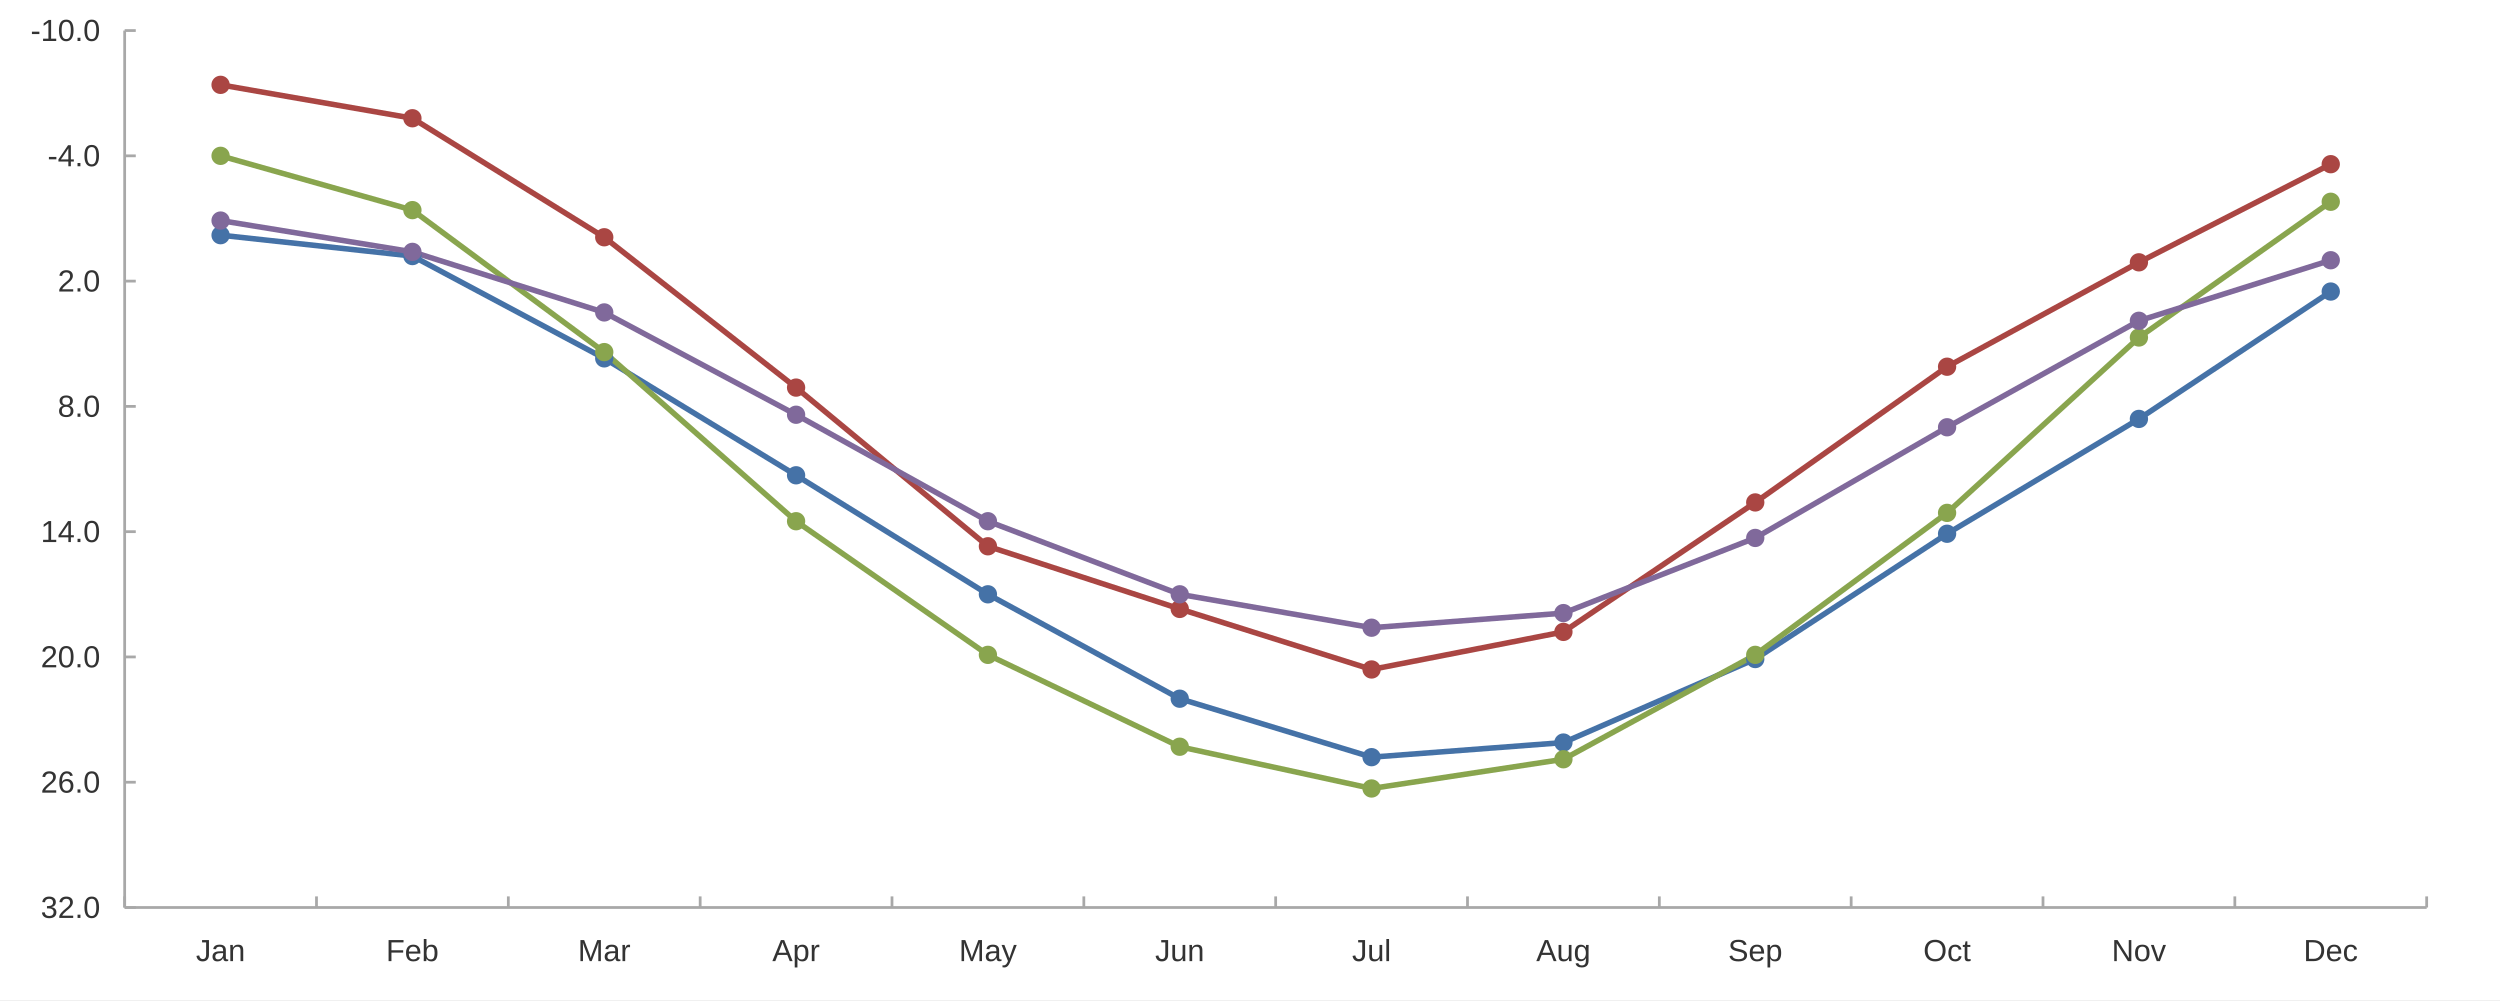
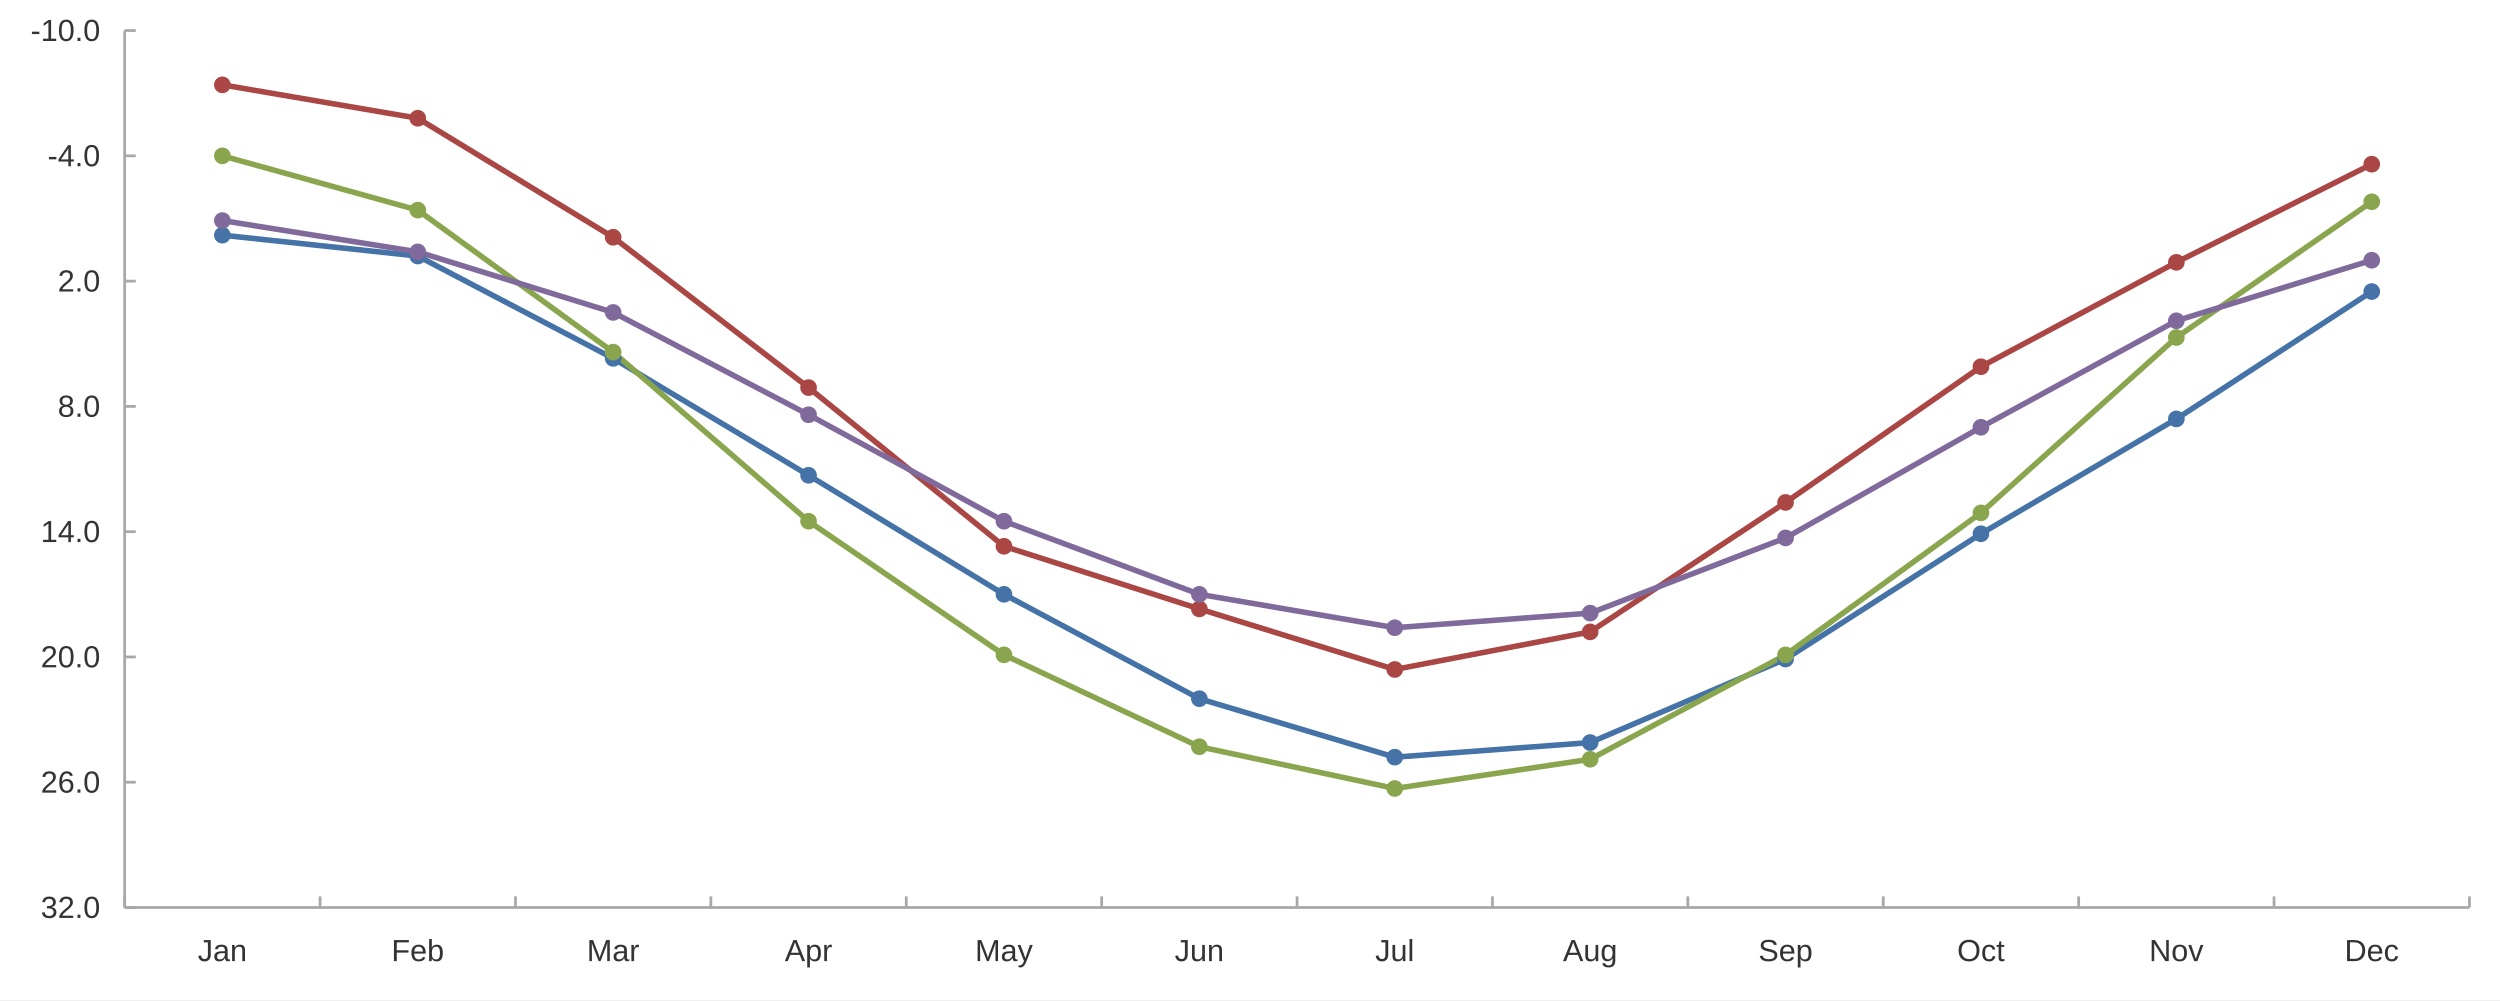
<svg xmlns="http://www.w3.org/2000/svg" width="1200" height="480" viewBox="0 0 1200.0 480.0">
  <rect width="1200" height="480" fill="#ffffff" />
-   <path stroke-width="1.333" stroke="#a8a8a8" fill="none" d="M59.837 435.6 L1164.8 435.6 " />
+   <path stroke-width="1.333" stroke="#a8a8a8" fill="none" d="M59.837 435.6 L1185.333 435.6 " />
  <path stroke-width="1.333" stroke="#a8a8a8" fill="none" d="M59.837 435.6 L59.837 430.267 " />
-   <path stroke-width="1.333" stroke="#a8a8a8" fill="none" d="M151.918 435.6 L151.918 430.267 " />
-   <path stroke-width="1.333" stroke="#a8a8a8" fill="none" d="M243.998 435.6 L243.998 430.267 " />
-   <path stroke-width="1.333" stroke="#a8a8a8" fill="none" d="M336.078 435.6 L336.078 430.267 " />
-   <path stroke-width="1.333" stroke="#a8a8a8" fill="none" d="M428.158 435.6 L428.158 430.267 " />
-   <path stroke-width="1.333" stroke="#a8a8a8" fill="none" d="M520.239 435.6 L520.239 430.267 " />
-   <path stroke-width="1.333" stroke="#a8a8a8" fill="none" d="M612.319 435.6 L612.319 430.267 " />
-   <path stroke-width="1.333" stroke="#a8a8a8" fill="none" d="M704.399 435.6 L704.399 430.267 " />
-   <path stroke-width="1.333" stroke="#a8a8a8" fill="none" d="M796.479 435.6 L796.479 430.267 " />
-   <path stroke-width="1.333" stroke="#a8a8a8" fill="none" d="M888.559 435.6 L888.559 430.267 " />
-   <path stroke-width="1.333" stroke="#a8a8a8" fill="none" d="M980.64 435.6 L980.64 430.267 " />
-   <path stroke-width="1.333" stroke="#a8a8a8" fill="none" d="M1072.72 435.6 L1072.72 430.267 " />
-   <path stroke-width="1.333" stroke="#a8a8a8" fill="none" d="M1164.8 435.6 L1164.8 430.267 " />
-   <text x="94.049" y="461.333" fill="#333333" font-size="14.667" font-family="Arial,Helvetica,'Helvetica Neue',sans-serif">Jan</text>
-   <text x="185.317" y="461.333" fill="#333333" font-size="14.667" font-family="Arial,Helvetica,'Helvetica Neue',sans-serif">Feb</text>
-   <text x="277.405" y="461.333" fill="#333333" font-size="14.667" font-family="Arial,Helvetica,'Helvetica Neue',sans-serif">Mar</text>
-   <text x="370.704" y="461.333" fill="#333333" font-size="14.667" font-family="Arial,Helvetica,'Helvetica Neue',sans-serif">Apr</text>
-   <text x="460.339" y="461.333" fill="#333333" font-size="14.667" font-family="Arial,Helvetica,'Helvetica Neue',sans-serif">May</text>
-   <text x="554.451" y="461.333" fill="#333333" font-size="14.667" font-family="Arial,Helvetica,'Helvetica Neue',sans-serif">Jun</text>
-   <text x="648.976" y="461.333" fill="#333333" font-size="14.667" font-family="Arial,Helvetica,'Helvetica Neue',sans-serif">Jul</text>
-   <text x="737.392" y="461.333" fill="#333333" font-size="14.667" font-family="Arial,Helvetica,'Helvetica Neue',sans-serif">Aug</text>
-   <text x="829.472" y="461.333" fill="#333333" font-size="14.667" font-family="Arial,Helvetica,'Helvetica Neue',sans-serif">Sep</text>
-   <text x="923.185" y="461.333" fill="#333333" font-size="14.667" font-family="Arial,Helvetica,'Helvetica Neue',sans-serif">Oct</text>
-   <text x="1013.633" y="461.333" fill="#333333" font-size="14.667" font-family="Arial,Helvetica,'Helvetica Neue',sans-serif">Nov</text>
-   <text x="1105.713" y="461.333" fill="#333333" font-size="14.667" font-family="Arial,Helvetica,'Helvetica Neue',sans-serif">Dec</text>
+   <path stroke-width="1.333" stroke="#a8a8a8" fill="none" d="M153.629 435.6 L153.629 430.267 " />
+   <path stroke-width="1.333" stroke="#a8a8a8" fill="none" d="M247.42 435.6 L247.42 430.267 " />
+   <path stroke-width="1.333" stroke="#a8a8a8" fill="none" d="M341.211 435.6 L341.211 430.267 " />
+   <path stroke-width="1.333" stroke="#a8a8a8" fill="none" d="M435.003 435.6 L435.003 430.267 " />
+   <path stroke-width="1.333" stroke="#a8a8a8" fill="none" d="M528.794 435.6 L528.794 430.267 " />
+   <path stroke-width="1.333" stroke="#a8a8a8" fill="none" d="M622.585 435.6 L622.585 430.267 " />
+   <path stroke-width="1.333" stroke="#a8a8a8" fill="none" d="M716.377 435.6 L716.377 430.267 " />
+   <path stroke-width="1.333" stroke="#a8a8a8" fill="none" d="M810.168 435.6 L810.168 430.267 " />
+   <path stroke-width="1.333" stroke="#a8a8a8" fill="none" d="M903.959 435.6 L903.959 430.267 " />
+   <path stroke-width="1.333" stroke="#a8a8a8" fill="none" d="M997.751 435.6 L997.751 430.267 " />
+   <path stroke-width="1.333" stroke="#a8a8a8" fill="none" d="M1091.542 435.6 L1091.542 430.267 " />
+   <path stroke-width="1.333" stroke="#a8a8a8" fill="none" d="M1185.333 435.6 L1185.333 430.267 " />
+   <text x="94.905" y="461.333" fill="#333333" font-size="14.667" font-family="Arial,Helvetica,'Helvetica Neue',sans-serif">Jan</text>
+   <text x="187.884" y="461.333" fill="#333333" font-size="14.667" font-family="Arial,Helvetica,'Helvetica Neue',sans-serif">Feb</text>
+   <text x="281.683" y="461.333" fill="#333333" font-size="14.667" font-family="Arial,Helvetica,'Helvetica Neue',sans-serif">Mar</text>
+   <text x="376.693" y="461.333" fill="#333333" font-size="14.667" font-family="Arial,Helvetica,'Helvetica Neue',sans-serif">Apr</text>
+   <text x="468.039" y="461.333" fill="#333333" font-size="14.667" font-family="Arial,Helvetica,'Helvetica Neue',sans-serif">May</text>
+   <text x="563.862" y="461.333" fill="#333333" font-size="14.667" font-family="Arial,Helvetica,'Helvetica Neue',sans-serif">Jun</text>
+   <text x="660.098" y="461.333" fill="#333333" font-size="14.667" font-family="Arial,Helvetica,'Helvetica Neue',sans-serif">Jul</text>
+   <text x="750.226" y="461.333" fill="#333333" font-size="14.667" font-family="Arial,Helvetica,'Helvetica Neue',sans-serif">Aug</text>
+   <text x="844.017" y="461.333" fill="#333333" font-size="14.667" font-family="Arial,Helvetica,'Helvetica Neue',sans-serif">Sep</text>
+   <text x="939.441" y="461.333" fill="#333333" font-size="14.667" font-family="Arial,Helvetica,'Helvetica Neue',sans-serif">Oct</text>
+   <text x="1031.6" y="461.333" fill="#333333" font-size="14.667" font-family="Arial,Helvetica,'Helvetica Neue',sans-serif">Nov</text>
+   <text x="1125.391" y="461.333" fill="#333333" font-size="14.667" font-family="Arial,Helvetica,'Helvetica Neue',sans-serif">Dec</text>
  <path stroke-width="1.333" stroke="#a8a8a8" fill="none" d="M59.837 14.667 L59.837 435.6 " />
  <path stroke-width="1.333" stroke="#a8a8a8" fill="none" d="M59.837 435.6 L65.171 435.6 " />
  <path stroke-width="1.333" stroke="#a8a8a8" fill="none" d="M59.837 375.467 L65.171 375.467 " />
  <path stroke-width="1.333" stroke="#a8a8a8" fill="none" d="M59.837 315.333 L65.171 315.333 " />
  <path stroke-width="1.333" stroke="#a8a8a8" fill="none" d="M59.837 255.2 L65.171 255.2 " />
  <path stroke-width="1.333" stroke="#a8a8a8" fill="none" d="M59.837 195.067 L65.171 195.067 " />
  <path stroke-width="1.333" stroke="#a8a8a8" fill="none" d="M59.837 134.933 L65.171 134.933 " />
  <path stroke-width="1.333" stroke="#a8a8a8" fill="none" d="M59.837 74.8 L65.171 74.8 " />
  <path stroke-width="1.333" stroke="#a8a8a8" fill="none" d="M59.837 14.667 L65.171 14.667 " />
  <text x="19.557" y="440.6" fill="#333333" font-size="14.667" font-family="Arial,Helvetica,'Helvetica Neue',sans-serif">32.0</text>
  <text x="19.557" y="380.467" fill="#333333" font-size="14.667" font-family="Arial,Helvetica,'Helvetica Neue',sans-serif">26.0</text>
  <text x="19.557" y="320.333" fill="#333333" font-size="14.667" font-family="Arial,Helvetica,'Helvetica Neue',sans-serif">20.0</text>
  <text x="19.557" y="260.2" fill="#333333" font-size="14.667" font-family="Arial,Helvetica,'Helvetica Neue',sans-serif">14.0</text>
  <text x="27.714" y="200.067" fill="#333333" font-size="14.667" font-family="Arial,Helvetica,'Helvetica Neue',sans-serif">8.0</text>
  <text x="27.714" y="139.933" fill="#333333" font-size="14.667" font-family="Arial,Helvetica,'Helvetica Neue',sans-serif">2.0</text>
  <text x="22.823" y="79.8" fill="#333333" font-size="14.667" font-family="Arial,Helvetica,'Helvetica Neue',sans-serif">-4.0</text>
  <text x="14.667" y="19.667" fill="#333333" font-size="14.667" font-family="Arial,Helvetica,'Helvetica Neue',sans-serif">-10.0</text>
-   <path stroke-width="2.667" stroke="#4572a7" fill="none" d="M105.878 112.884 L197.958 122.907 L290.038 172.016 L382.118 228.14 L474.198 285.267 L566.279 335.378 L658.359 363.44 L750.439 356.424 L842.519 316.336 L934.599 256.202 L1026.68 201.08 L1118.76 139.944 " />
-   <path stroke-width="2.667" stroke="#aa4643" fill="none" d="M105.878 40.724 L197.958 56.76 L290.038 113.887 L382.118 186.047 L474.198 262.216 L566.279 292.282 L658.359 321.347 L750.439 303.307 L842.519 241.169 L934.599 176.024 L1026.68 125.913 L1118.76 78.809 " />
-   <path stroke-width="2.667" stroke="#89a54e" fill="none" d="M105.878 74.8 L197.958 100.858 L290.038 169.009 L382.118 250.189 L474.198 314.331 L566.279 358.429 L658.359 378.473 L750.439 364.442 L842.519 314.331 L934.599 246.18 L1026.68 161.993 L1118.76 96.849 " />
-   <path stroke-width="2.667" stroke="#80699b" fill="none" d="M105.878 105.869 L197.958 120.902 L290.038 149.967 L382.118 199.076 L474.198 250.189 L566.279 285.267 L658.359 301.302 L750.439 294.287 L842.519 258.207 L934.599 205.089 L1026.68 153.976 L1118.76 124.911 " />
-   <path fill="#4572a7" d="M110.278 112.884 M101.478 112.884 a4.4 4.4 0 1 0 8.8 0 a4.4 4.4 0 1 0 -8.8 0 " />
-   <path fill="#4572a7" d="M202.358 122.907 M193.558 122.907 a4.4 4.4 0 1 0 8.8 0 a4.4 4.4 0 1 0 -8.8 0 " />
-   <path fill="#4572a7" d="M294.438 172.016 M285.638 172.016 a4.4 4.4 0 1 0 8.8 0 a4.4 4.4 0 1 0 -8.8 0 " />
-   <path fill="#4572a7" d="M386.518 228.14 M377.718 228.14 a4.4 4.4 0 1 0 8.8 0 a4.4 4.4 0 1 0 -8.8 0 " />
-   <path fill="#4572a7" d="M478.598 285.267 M469.798 285.267 a4.4 4.4 0 1 0 8.8 0 a4.4 4.4 0 1 0 -8.8 0 " />
-   <path fill="#4572a7" d="M570.679 335.378 M561.879 335.378 a4.4 4.4 0 1 0 8.8 0 a4.4 4.4 0 1 0 -8.8 0 " />
-   <path fill="#4572a7" d="M662.759 363.44 M653.959 363.44 a4.4 4.4 0 1 0 8.8 0 a4.4 4.4 0 1 0 -8.8 0 " />
-   <path fill="#4572a7" d="M754.839 356.424 M746.039 356.424 a4.4 4.4 0 1 0 8.8 0 a4.4 4.4 0 1 0 -8.8 0 " />
-   <path fill="#4572a7" d="M846.919 316.336 M838.119 316.336 a4.4 4.4 0 1 0 8.8 0 a4.4 4.4 0 1 0 -8.8 0 " />
-   <path fill="#4572a7" d="M938.999 256.202 M930.199 256.202 a4.4 4.4 0 1 0 8.8 0 a4.4 4.4 0 1 0 -8.8 0 " />
-   <path fill="#4572a7" d="M1031.08 201.08 M1022.28 201.08 a4.4 4.4 0 1 0 8.8 0 a4.4 4.4 0 1 0 -8.8 0 " />
-   <path fill="#4572a7" d="M1123.16 139.944 M1114.36 139.944 a4.4 4.4 0 1 0 8.8 0 a4.4 4.4 0 1 0 -8.8 0 " />
-   <path fill="#aa4643" d="M110.278 40.724 M101.478 40.724 a4.4 4.4 0 1 0 8.8 0 a4.4 4.4 0 1 0 -8.8 0 " />
-   <path fill="#aa4643" d="M202.358 56.76 M193.558 56.76 a4.4 4.4 0 1 0 8.8 0 a4.4 4.4 0 1 0 -8.8 0 " />
-   <path fill="#aa4643" d="M294.438 113.887 M285.638 113.887 a4.4 4.4 0 1 0 8.8 0 a4.4 4.4 0 1 0 -8.8 0 " />
-   <path fill="#aa4643" d="M386.518 186.047 M377.718 186.047 a4.4 4.4 0 1 0 8.8 0 a4.4 4.4 0 1 0 -8.8 0 " />
-   <path fill="#aa4643" d="M478.598 262.216 M469.798 262.216 a4.4 4.4 0 1 0 8.8 0 a4.4 4.4 0 1 0 -8.8 0 " />
-   <path fill="#aa4643" d="M570.679 292.282 M561.879 292.282 a4.4 4.4 0 1 0 8.8 0 a4.4 4.4 0 1 0 -8.8 0 " />
-   <path fill="#aa4643" d="M662.759 321.347 M653.959 321.347 a4.4 4.4 0 1 0 8.8 0 a4.4 4.4 0 1 0 -8.8 0 " />
-   <path fill="#aa4643" d="M754.839 303.307 M746.039 303.307 a4.4 4.4 0 1 0 8.8 0 a4.4 4.4 0 1 0 -8.8 0 " />
-   <path fill="#aa4643" d="M846.919 241.169 M838.119 241.169 a4.4 4.4 0 1 0 8.8 0 a4.4 4.4 0 1 0 -8.8 0 " />
-   <path fill="#aa4643" d="M938.999 176.024 M930.199 176.024 a4.4 4.4 0 1 0 8.8 0 a4.4 4.4 0 1 0 -8.8 0 " />
-   <path fill="#aa4643" d="M1031.08 125.913 M1022.28 125.913 a4.4 4.4 0 1 0 8.8 0 a4.4 4.4 0 1 0 -8.8 0 " />
-   <path fill="#aa4643" d="M1123.16 78.809 M1114.36 78.809 a4.4 4.4 0 1 0 8.8 0 a4.4 4.4 0 1 0 -8.8 0 " />
-   <path fill="#89a54e" d="M110.278 74.8 M101.478 74.8 a4.4 4.4 0 1 0 8.8 0 a4.4 4.4 0 1 0 -8.8 0 " />
-   <path fill="#89a54e" d="M202.358 100.858 M193.558 100.858 a4.4 4.4 0 1 0 8.8 0 a4.4 4.4 0 1 0 -8.8 0 " />
-   <path fill="#89a54e" d="M294.438 169.009 M285.638 169.009 a4.4 4.4 0 1 0 8.8 0 a4.4 4.4 0 1 0 -8.8 0 " />
-   <path fill="#89a54e" d="M386.518 250.189 M377.718 250.189 a4.4 4.4 0 1 0 8.8 0 a4.4 4.4 0 1 0 -8.8 0 " />
-   <path fill="#89a54e" d="M478.598 314.331 M469.798 314.331 a4.4 4.4 0 1 0 8.8 0 a4.4 4.4 0 1 0 -8.8 0 " />
-   <path fill="#89a54e" d="M570.679 358.429 M561.879 358.429 a4.4 4.4 0 1 0 8.8 0 a4.4 4.4 0 1 0 -8.8 0 " />
-   <path fill="#89a54e" d="M662.759 378.473 M653.959 378.473 a4.4 4.4 0 1 0 8.8 0 a4.4 4.4 0 1 0 -8.8 0 " />
-   <path fill="#89a54e" d="M754.839 364.442 M746.039 364.442 a4.4 4.4 0 1 0 8.8 0 a4.4 4.4 0 1 0 -8.8 0 " />
-   <path fill="#89a54e" d="M846.919 314.331 M838.119 314.331 a4.4 4.4 0 1 0 8.8 0 a4.4 4.4 0 1 0 -8.8 0 " />
-   <path fill="#89a54e" d="M938.999 246.18 M930.199 246.18 a4.4 4.4 0 1 0 8.8 0 a4.4 4.4 0 1 0 -8.8 0 " />
-   <path fill="#89a54e" d="M1031.08 161.993 M1022.28 161.993 a4.4 4.4 0 1 0 8.8 0 a4.4 4.4 0 1 0 -8.8 0 " />
-   <path fill="#89a54e" d="M1123.16 96.849 M1114.36 96.849 a4.4 4.4 0 1 0 8.8 0 a4.4 4.4 0 1 0 -8.8 0 " />
-   <path fill="#80699b" d="M110.278 105.869 M101.478 105.869 a4.4 4.4 0 1 0 8.8 0 a4.4 4.4 0 1 0 -8.8 0 " />
-   <path fill="#80699b" d="M202.358 120.902 M193.558 120.902 a4.4 4.4 0 1 0 8.8 0 a4.4 4.4 0 1 0 -8.8 0 " />
-   <path fill="#80699b" d="M294.438 149.967 M285.638 149.967 a4.4 4.4 0 1 0 8.8 0 a4.4 4.4 0 1 0 -8.8 0 " />
-   <path fill="#80699b" d="M386.518 199.076 M377.718 199.076 a4.4 4.4 0 1 0 8.8 0 a4.4 4.4 0 1 0 -8.8 0 " />
-   <path fill="#80699b" d="M478.598 250.189 M469.798 250.189 a4.4 4.4 0 1 0 8.8 0 a4.4 4.4 0 1 0 -8.8 0 " />
-   <path fill="#80699b" d="M570.679 285.267 M561.879 285.267 a4.4 4.4 0 1 0 8.8 0 a4.4 4.4 0 1 0 -8.8 0 " />
-   <path fill="#80699b" d="M662.759 301.302 M653.959 301.302 a4.4 4.4 0 1 0 8.8 0 a4.4 4.4 0 1 0 -8.8 0 " />
-   <path fill="#80699b" d="M754.839 294.287 M746.039 294.287 a4.4 4.4 0 1 0 8.8 0 a4.4 4.4 0 1 0 -8.8 0 " />
-   <path fill="#80699b" d="M846.919 258.207 M838.119 258.207 a4.4 4.4 0 1 0 8.8 0 a4.4 4.4 0 1 0 -8.8 0 " />
-   <path fill="#80699b" d="M938.999 205.089 M930.199 205.089 a4.4 4.4 0 1 0 8.8 0 a4.4 4.4 0 1 0 -8.8 0 " />
-   <path fill="#80699b" d="M1031.08 153.976 M1022.28 153.976 a4.4 4.4 0 1 0 8.8 0 a4.4 4.4 0 1 0 -8.8 0 " />
-   <path fill="#80699b" d="M1123.16 124.911 M1114.36 124.911 a4.4 4.4 0 1 0 8.8 0 a4.4 4.4 0 1 0 -8.8 0 " />
+   <path stroke-width="2.667" stroke="#4572a7" fill="none" d="M106.733 112.884 L200.524 122.907 L294.316 172.016 L388.107 228.14 L481.898 285.267 L575.69 335.378 L669.481 363.44 L763.272 356.424 L857.064 316.336 L950.855 256.202 L1044.646 201.08 L1138.438 139.944 " />
+   <path stroke-width="2.667" stroke="#aa4643" fill="none" d="M106.733 40.724 L200.524 56.76 L294.316 113.887 L388.107 186.047 L481.898 262.216 L575.69 292.282 L669.481 321.347 L763.272 303.307 L857.064 241.169 L950.855 176.024 L1044.646 125.913 L1138.438 78.809 " />
+   <path stroke-width="2.667" stroke="#89a54e" fill="none" d="M106.733 74.8 L200.524 100.858 L294.316 169.009 L388.107 250.189 L481.898 314.331 L575.69 358.429 L669.481 378.473 L763.272 364.442 L857.064 314.331 L950.855 246.18 L1044.646 161.993 L1138.438 96.849 " />
+   <path stroke-width="2.667" stroke="#80699b" fill="none" d="M106.733 105.869 L200.524 120.902 L294.316 149.967 L388.107 199.076 L481.898 250.189 L575.69 285.267 L669.481 301.302 L763.272 294.287 L857.064 258.207 L950.855 205.089 L1044.646 153.976 L1138.438 124.911 " />
+   <path fill="#4572a7" d="M110.733 112.884 M102.733 112.884 a4.0 4.0 0 1 0 8.0 0 a4.0 4.0 0 1 0 -8.0 0 " />
+   <path fill="#4572a7" d="M204.524 122.907 M196.524 122.907 a4.0 4.0 0 1 0 8.0 0 a4.0 4.0 0 1 0 -8.0 0 " />
+   <path fill="#4572a7" d="M298.316 172.016 M290.316 172.016 a4.0 4.0 0 1 0 8.0 0 a4.0 4.0 0 1 0 -8.0 0 " />
+   <path fill="#4572a7" d="M392.107 228.14 M384.107 228.14 a4.0 4.0 0 1 0 8.0 0 a4.0 4.0 0 1 0 -8.0 0 " />
+   <path fill="#4572a7" d="M485.898 285.267 M477.898 285.267 a4.0 4.0 0 1 0 8.0 0 a4.0 4.0 0 1 0 -8.0 0 " />
+   <path fill="#4572a7" d="M579.69 335.378 M571.69 335.378 a4.0 4.0 0 1 0 8.0 0 a4.0 4.0 0 1 0 -8.0 0 " />
+   <path fill="#4572a7" d="M673.481 363.44 M665.481 363.44 a4.0 4.0 0 1 0 8.0 0 a4.0 4.0 0 1 0 -8.0 0 " />
+   <path fill="#4572a7" d="M767.272 356.424 M759.272 356.424 a4.0 4.0 0 1 0 8.0 0 a4.0 4.0 0 1 0 -8.0 0 " />
+   <path fill="#4572a7" d="M861.064 316.336 M853.064 316.336 a4.0 4.0 0 1 0 8.0 0 a4.0 4.0 0 1 0 -8.0 0 " />
+   <path fill="#4572a7" d="M954.855 256.202 M946.855 256.202 a4.0 4.0 0 1 0 8.0 0 a4.0 4.0 0 1 0 -8.0 0 " />
+   <path fill="#4572a7" d="M1048.646 201.08 M1040.646 201.08 a4.0 4.0 0 1 0 8.0 0 a4.0 4.0 0 1 0 -8.0 0 " />
+   <path fill="#4572a7" d="M1142.438 139.944 M1134.438 139.944 a4.0 4.0 0 1 0 8.0 0 a4.0 4.0 0 1 0 -8.0 0 " />
+   <path fill="#aa4643" d="M110.733 40.724 M102.733 40.724 a4.0 4.0 0 1 0 8.0 0 a4.0 4.0 0 1 0 -8.0 0 " />
+   <path fill="#aa4643" d="M204.524 56.76 M196.524 56.76 a4.0 4.0 0 1 0 8.0 0 a4.0 4.0 0 1 0 -8.0 0 " />
+   <path fill="#aa4643" d="M298.316 113.887 M290.316 113.887 a4.0 4.0 0 1 0 8.0 0 a4.0 4.0 0 1 0 -8.0 0 " />
+   <path fill="#aa4643" d="M392.107 186.047 M384.107 186.047 a4.0 4.0 0 1 0 8.0 0 a4.0 4.0 0 1 0 -8.0 0 " />
+   <path fill="#aa4643" d="M485.898 262.216 M477.898 262.216 a4.0 4.0 0 1 0 8.0 0 a4.0 4.0 0 1 0 -8.0 0 " />
+   <path fill="#aa4643" d="M579.69 292.282 M571.69 292.282 a4.0 4.0 0 1 0 8.0 0 a4.0 4.0 0 1 0 -8.0 0 " />
+   <path fill="#aa4643" d="M673.481 321.347 M665.481 321.347 a4.0 4.0 0 1 0 8.0 0 a4.0 4.0 0 1 0 -8.0 0 " />
+   <path fill="#aa4643" d="M767.272 303.307 M759.272 303.307 a4.0 4.0 0 1 0 8.0 0 a4.0 4.0 0 1 0 -8.0 0 " />
+   <path fill="#aa4643" d="M861.064 241.169 M853.064 241.169 a4.0 4.0 0 1 0 8.0 0 a4.0 4.0 0 1 0 -8.0 0 " />
+   <path fill="#aa4643" d="M954.855 176.024 M946.855 176.024 a4.0 4.0 0 1 0 8.0 0 a4.0 4.0 0 1 0 -8.0 0 " />
+   <path fill="#aa4643" d="M1048.646 125.913 M1040.646 125.913 a4.0 4.0 0 1 0 8.0 0 a4.0 4.0 0 1 0 -8.0 0 " />
+   <path fill="#aa4643" d="M1142.438 78.809 M1134.438 78.809 a4.0 4.0 0 1 0 8.0 0 a4.0 4.0 0 1 0 -8.0 0 " />
+   <path fill="#89a54e" d="M110.733 74.8 M102.733 74.8 a4.0 4.0 0 1 0 8.0 0 a4.0 4.0 0 1 0 -8.0 0 " />
+   <path fill="#89a54e" d="M204.524 100.858 M196.524 100.858 a4.0 4.0 0 1 0 8.0 0 a4.0 4.0 0 1 0 -8.0 0 " />
+   <path fill="#89a54e" d="M298.316 169.009 M290.316 169.009 a4.0 4.0 0 1 0 8.0 0 a4.0 4.0 0 1 0 -8.0 0 " />
+   <path fill="#89a54e" d="M392.107 250.189 M384.107 250.189 a4.0 4.0 0 1 0 8.0 0 a4.0 4.0 0 1 0 -8.0 0 " />
+   <path fill="#89a54e" d="M485.898 314.331 M477.898 314.331 a4.0 4.0 0 1 0 8.0 0 a4.0 4.0 0 1 0 -8.0 0 " />
+   <path fill="#89a54e" d="M579.69 358.429 M571.69 358.429 a4.0 4.0 0 1 0 8.0 0 a4.0 4.0 0 1 0 -8.0 0 " />
+   <path fill="#89a54e" d="M673.481 378.473 M665.481 378.473 a4.0 4.0 0 1 0 8.0 0 a4.0 4.0 0 1 0 -8.0 0 " />
+   <path fill="#89a54e" d="M767.272 364.442 M759.272 364.442 a4.0 4.0 0 1 0 8.0 0 a4.0 4.0 0 1 0 -8.0 0 " />
+   <path fill="#89a54e" d="M861.064 314.331 M853.064 314.331 a4.0 4.0 0 1 0 8.0 0 a4.0 4.0 0 1 0 -8.0 0 " />
+   <path fill="#89a54e" d="M954.855 246.18 M946.855 246.18 a4.0 4.0 0 1 0 8.0 0 a4.0 4.0 0 1 0 -8.0 0 " />
+   <path fill="#89a54e" d="M1048.646 161.993 M1040.646 161.993 a4.0 4.0 0 1 0 8.0 0 a4.0 4.0 0 1 0 -8.0 0 " />
+   <path fill="#89a54e" d="M1142.438 96.849 M1134.438 96.849 a4.0 4.0 0 1 0 8.0 0 a4.0 4.0 0 1 0 -8.0 0 " />
+   <path fill="#80699b" d="M110.733 105.869 M102.733 105.869 a4.0 4.0 0 1 0 8.0 0 a4.0 4.0 0 1 0 -8.0 0 " />
+   <path fill="#80699b" d="M204.524 120.902 M196.524 120.902 a4.0 4.0 0 1 0 8.0 0 a4.0 4.0 0 1 0 -8.0 0 " />
+   <path fill="#80699b" d="M298.316 149.967 M290.316 149.967 a4.0 4.0 0 1 0 8.0 0 a4.0 4.0 0 1 0 -8.0 0 " />
+   <path fill="#80699b" d="M392.107 199.076 M384.107 199.076 a4.0 4.0 0 1 0 8.0 0 a4.0 4.0 0 1 0 -8.0 0 " />
+   <path fill="#80699b" d="M485.898 250.189 M477.898 250.189 a4.0 4.0 0 1 0 8.0 0 a4.0 4.0 0 1 0 -8.0 0 " />
+   <path fill="#80699b" d="M579.69 285.267 M571.69 285.267 a4.0 4.0 0 1 0 8.0 0 a4.0 4.0 0 1 0 -8.0 0 " />
+   <path fill="#80699b" d="M673.481 301.302 M665.481 301.302 a4.0 4.0 0 1 0 8.0 0 a4.0 4.0 0 1 0 -8.0 0 " />
+   <path fill="#80699b" d="M767.272 294.287 M759.272 294.287 a4.0 4.0 0 1 0 8.0 0 a4.0 4.0 0 1 0 -8.0 0 " />
+   <path fill="#80699b" d="M861.064 258.207 M853.064 258.207 a4.0 4.0 0 1 0 8.0 0 a4.0 4.0 0 1 0 -8.0 0 " />
+   <path fill="#80699b" d="M954.855 205.089 M946.855 205.089 a4.0 4.0 0 1 0 8.0 0 a4.0 4.0 0 1 0 -8.0 0 " />
+   <path fill="#80699b" d="M1048.646 153.976 M1040.646 153.976 a4.0 4.0 0 1 0 8.0 0 a4.0 4.0 0 1 0 -8.0 0 " />
+   <path fill="#80699b" d="M1142.438 124.911 M1134.438 124.911 a4.0 4.0 0 1 0 8.0 0 a4.0 4.0 0 1 0 -8.0 0 " />
</svg>
